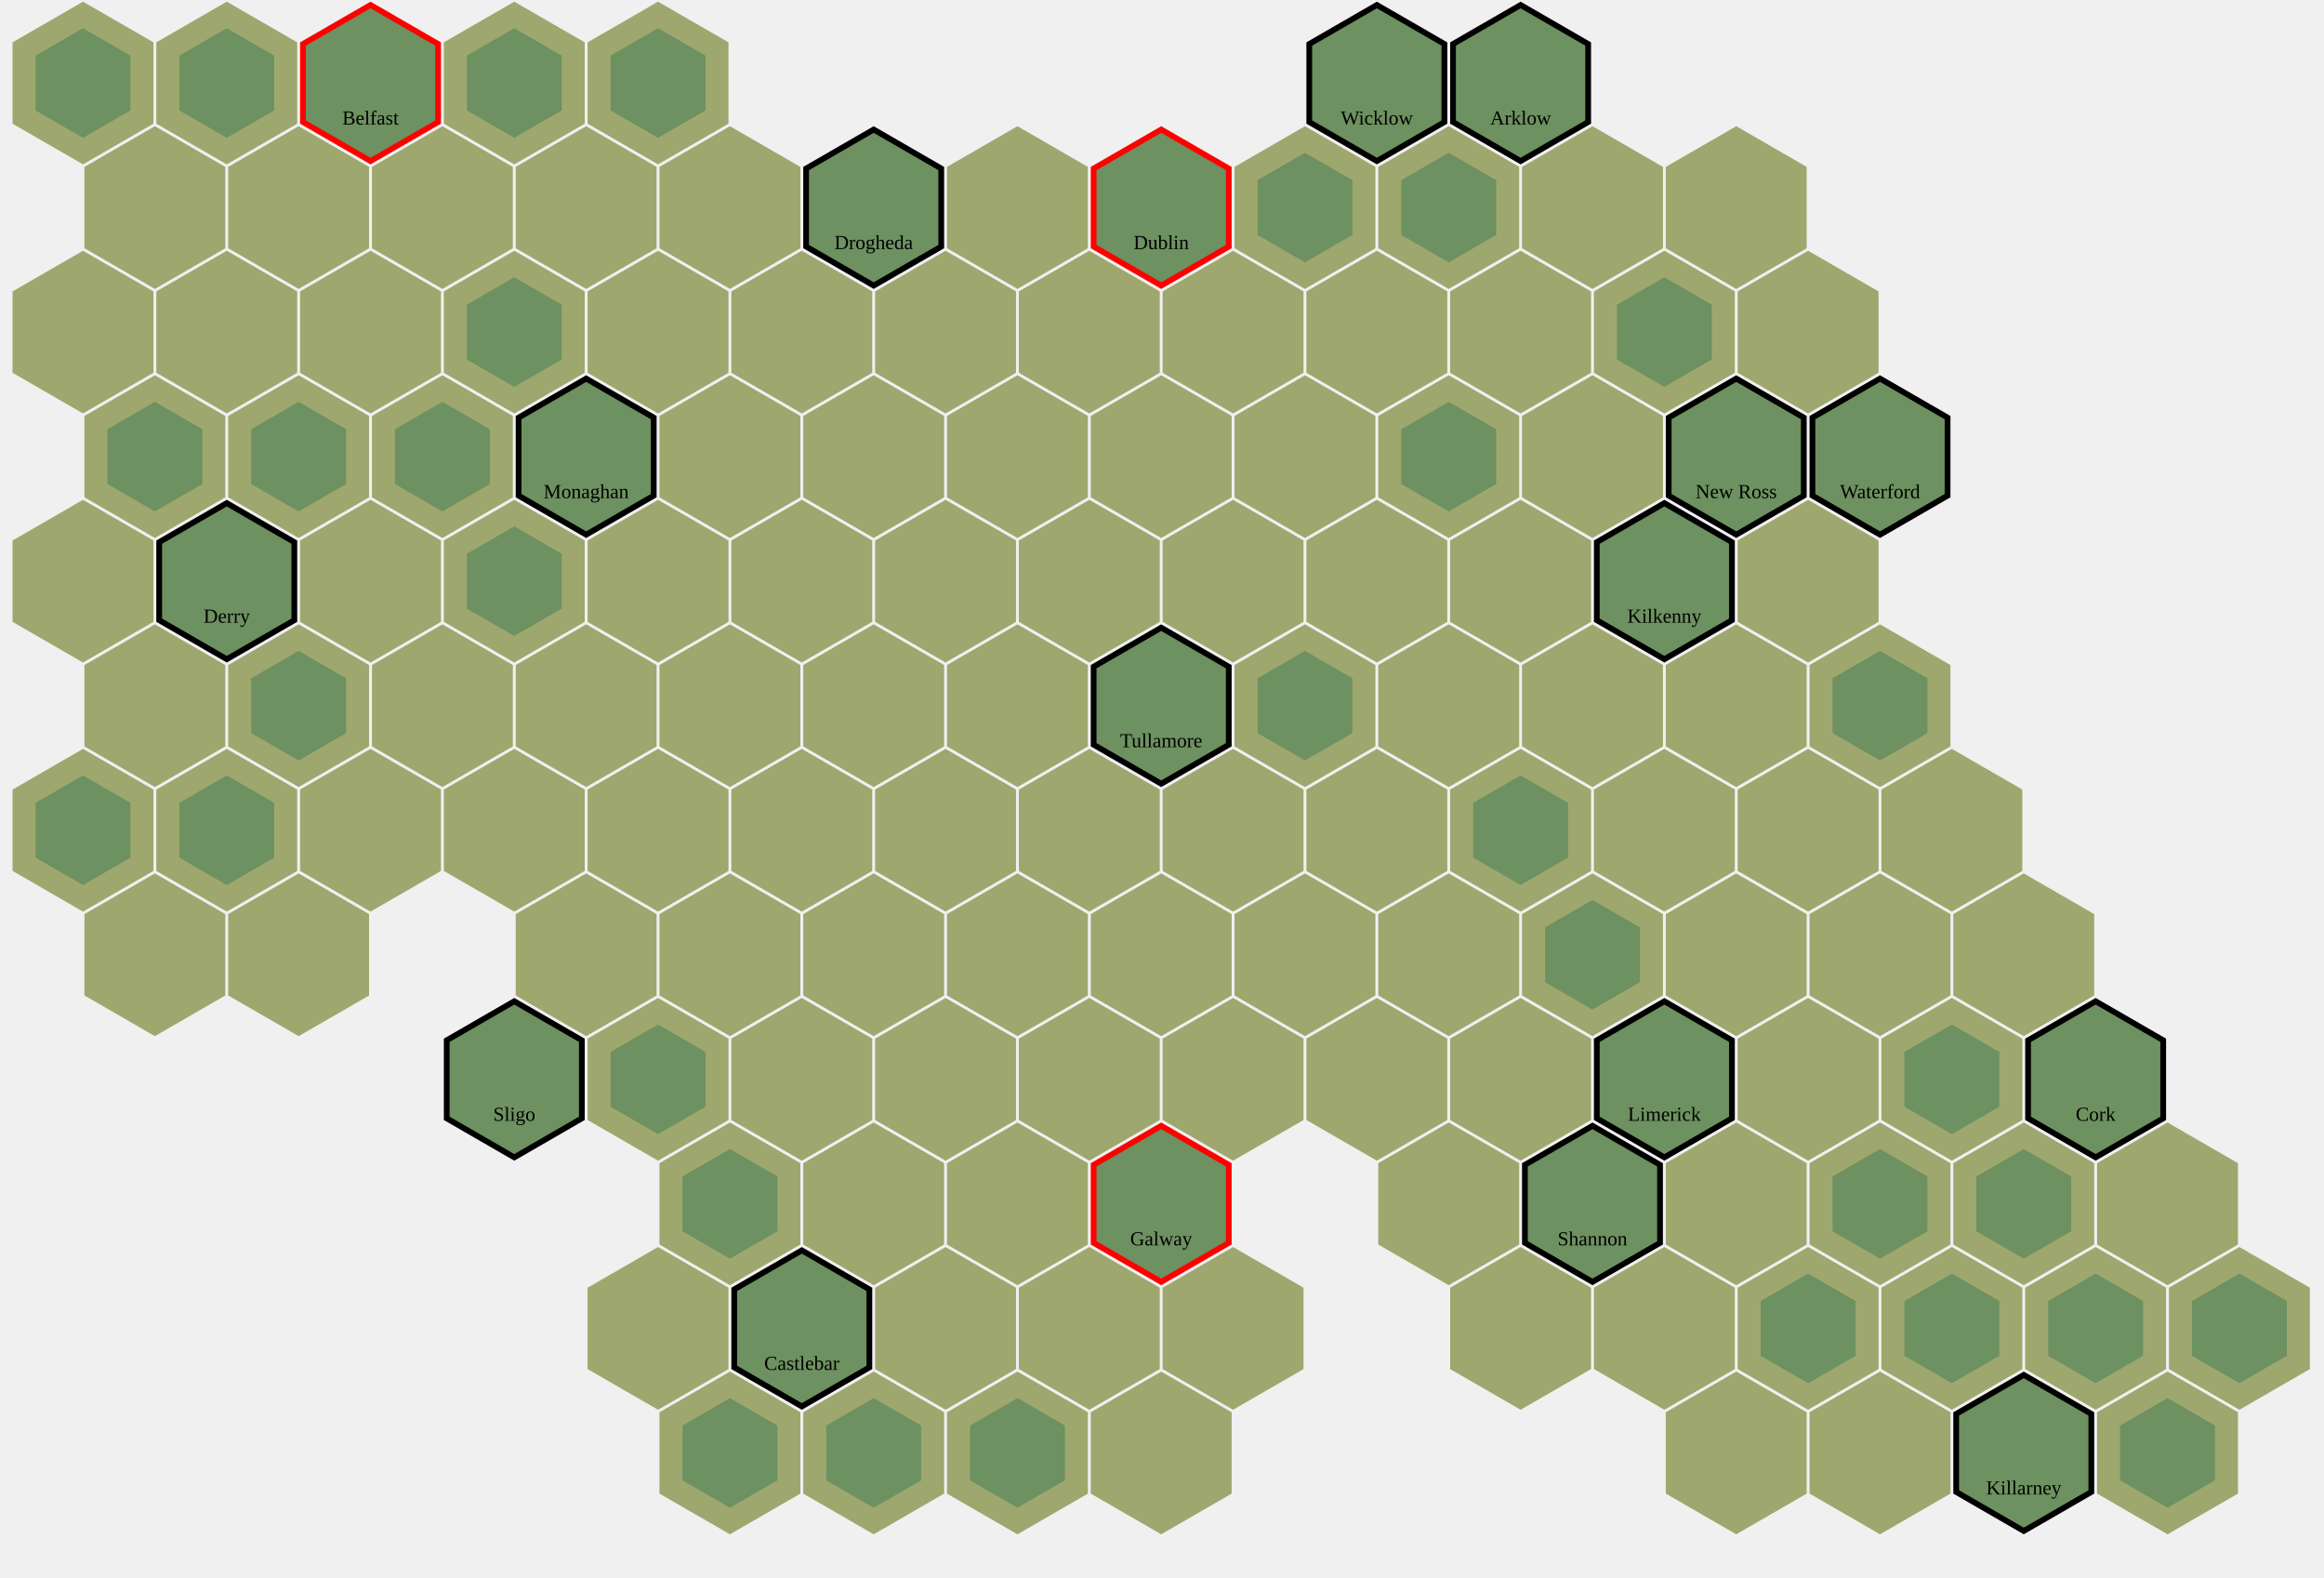
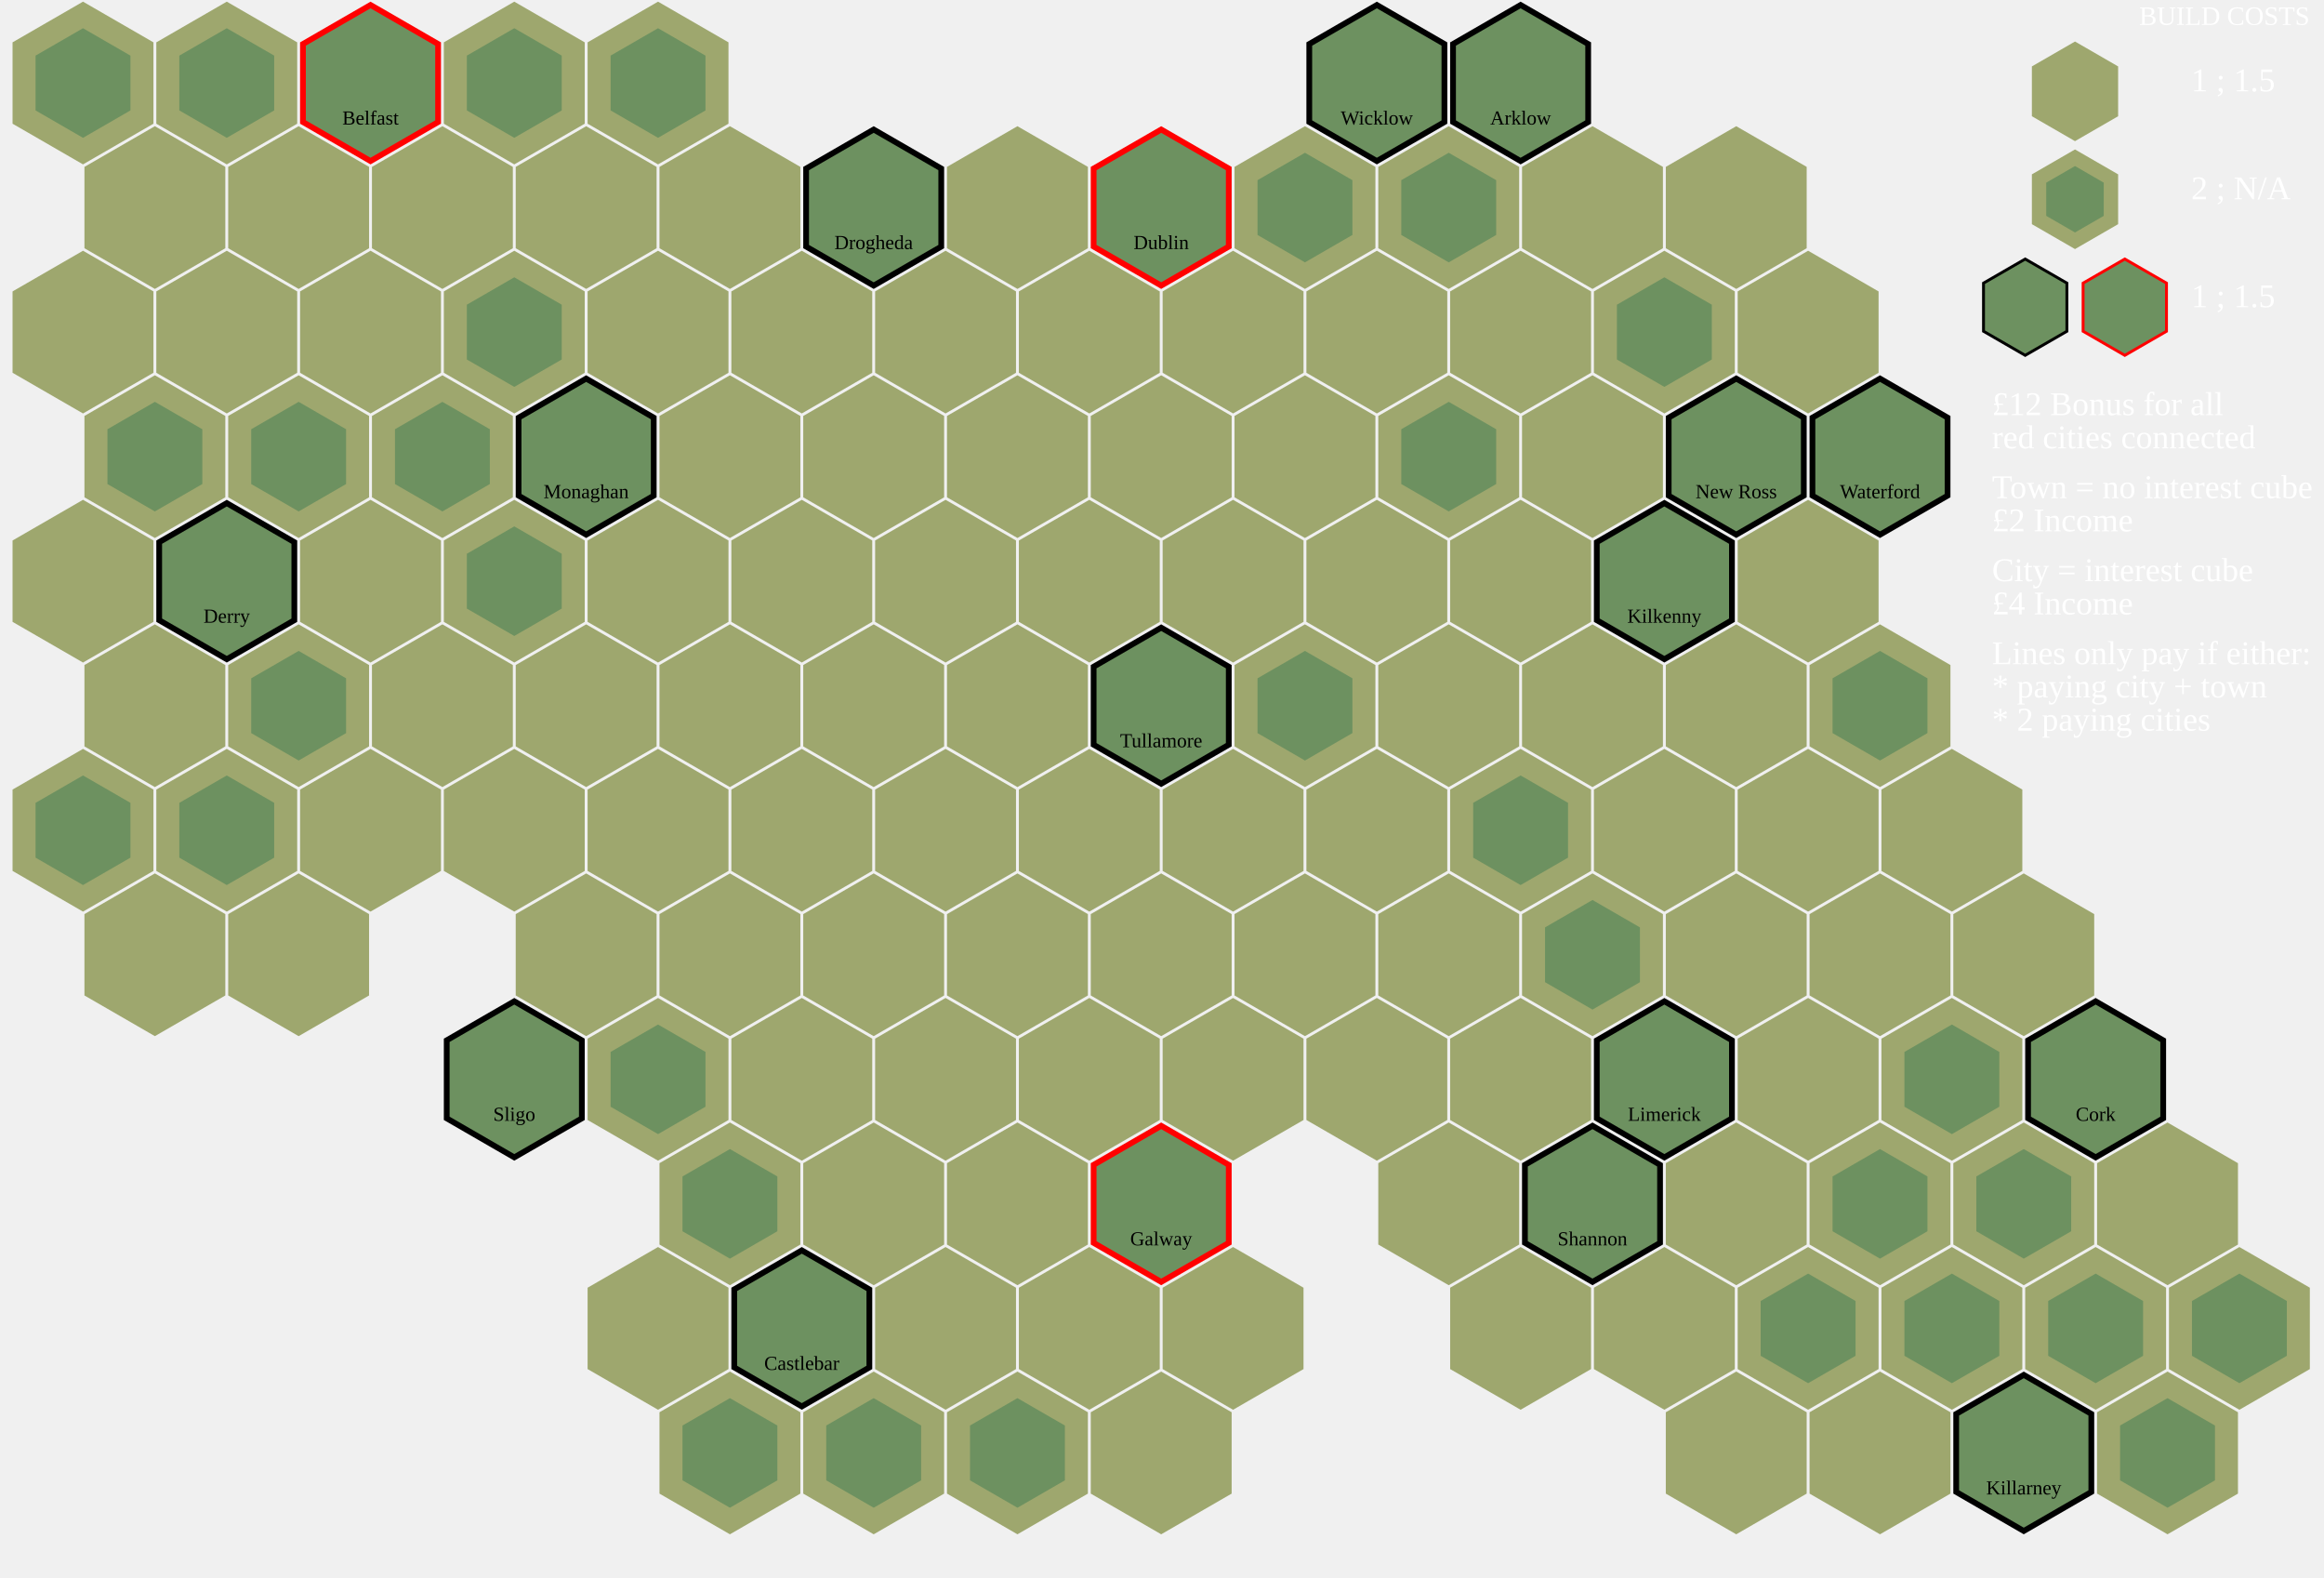
<svg xmlns="http://www.w3.org/2000/svg" style="background-color: #62887C" version="1.1" width="1400" height="950" viewBox="0 0 1400 950">
  <polygon style="fill: #9EA76E" points="50.0,1.0 92.435,25.5 92.435,74.5 50.0,99.0 7.565,74.5 7.565,25.5" />
  <polygon style="fill: #6D9160" points="50.0,17.0 78.579,33.5 78.579,66.5 50.0,83.0 21.421,66.5 21.421,33.5" />
  <polygon style="fill: #9EA76E" points="136.603,1.0 179.038,25.5 179.038,74.5 136.603,99.0 94.167,74.5 94.167,25.5" />
  <polygon style="fill: #6D9160" points="136.603,17.0 165.181,33.5 165.181,66.5 136.603,83.0 108.024,66.5 108.024,33.5" />
  <polygon style="fill: red" points="223.205,1.0 265.64,25.5 265.64,74.5 223.205,99.0 180.77,74.5 180.77,25.5" />
  <polygon style="fill: #6D9160" points="223.205,5.0 262.176,27.5 262.176,72.5 223.205,95.0 184.234,72.5 184.234,27.5" />
  <text text-anchor="middle" x="223.205" y="75.0">Belfast</text>
  <polygon style="fill: #9EA76E" points="309.808,1.0 352.243,25.5 352.243,74.5 309.808,99.0 267.372,74.5 267.372,25.5" />
  <polygon style="fill: #6D9160" points="309.808,17.0 338.386,33.5 338.386,66.5 309.808,83.0 281.229,66.5 281.229,33.5" />
  <polygon style="fill: #9EA76E" points="396.41,1.0 438.845,25.5 438.845,74.5 396.41,99.0 353.975,74.5 353.975,25.5" />
  <polygon style="fill: #6D9160" points="396.41,17.0 424.989,33.5 424.989,66.5 396.41,83.0 367.831,66.5 367.831,33.5" />
  <polygon style="fill: black" points="829.423,1.0 871.858,25.5 871.858,74.5 829.423,99.0 786.988,74.5 786.988,25.5" />
  <polygon style="fill: #6D9160" points="829.423,5.0 868.394,27.5 868.394,72.5 829.423,95.0 790.452,72.5 790.452,27.5" />
  <text text-anchor="middle" x="829.423" y="75.0">Wicklow</text>
  <polygon style="fill: black" points="916.025,1.0 958.461,25.5 958.461,74.5 916.025,99.0 873.59,74.5 873.59,25.5" />
  <polygon style="fill: #6D9160" points="916.025,5.0 954.997,27.5 954.997,72.5 916.025,95.0 877.054,72.5 877.054,27.5" />
  <text text-anchor="middle" x="916.025" y="75.0">Arklow</text>
  <polygon style="fill: #9EA76E" points="93.301,76.0 135.737,100.5 135.737,149.5 93.301,174.0 50.866,149.5 50.866,100.5" />
  <polygon style="fill: #9EA76E" points="179.904,76.0 222.339,100.5 222.339,149.5 179.904,174.0 137.469,149.5 137.469,100.5" />
  <polygon style="fill: #9EA76E" points="266.506,76.0 308.942,100.5 308.942,149.5 266.506,174.0 224.071,149.5 224.071,100.5" />
  <polygon style="fill: #9EA76E" points="353.109,76.0 395.544,100.5 395.544,149.5 353.109,174.0 310.674,149.5 310.674,100.5" />
  <polygon style="fill: #9EA76E" points="439.711,76.0 482.147,100.5 482.147,149.5 439.711,174.0 397.276,149.5 397.276,100.5" />
  <polygon style="fill: black" points="526.314,76.0 568.749,100.5 568.749,149.5 526.314,174.0 483.879,149.5 483.879,100.5" />
  <polygon style="fill: #6D9160" points="526.314,80.0 565.285,102.5 565.285,147.5 526.314,170.0 487.343,147.5 487.343,102.5" />
  <text text-anchor="middle" x="526.314" y="150.0">Drogheda</text>
  <polygon style="fill: #9EA76E" points="612.917,76.0 655.352,100.5 655.352,149.5 612.917,174.0 570.481,149.5 570.481,100.5" />
  <polygon style="fill: red" points="699.519,76.0 741.954,100.5 741.954,149.5 699.519,174.0 657.084,149.5 657.084,100.5" />
  <polygon style="fill: #6D9160" points="699.519,80.0 738.49,102.5 738.49,147.5 699.519,170.0 660.548,147.5 660.548,102.5" />
  <text text-anchor="middle" x="699.519" y="150.0">Dublin</text>
  <polygon style="fill: #9EA76E" points="786.122,76.0 828.557,100.5 828.557,149.5 786.122,174.0 743.686,149.5 743.686,100.5" />
  <polygon style="fill: #6D9160" points="786.122,92.0 814.7,108.5 814.7,141.5 786.122,158.0 757.543,141.5 757.543,108.5" />
  <polygon style="fill: #9EA76E" points="872.724,76.0 915.159,100.5 915.159,149.5 872.724,174.0 830.289,149.5 830.289,100.5" />
  <polygon style="fill: #6D9160" points="872.724,92.0 901.303,108.5 901.303,141.5 872.724,158.0 844.145,141.5 844.145,108.5" />
  <polygon style="fill: #9EA76E" points="959.327,76.0 1001.762,100.5 1001.762,149.5 959.327,174.0 916.891,149.5 916.891,100.5" />
  <polygon style="fill: #9EA76E" points="1045.929,76.0 1088.364,100.5 1088.364,149.5 1045.929,174.0 1003.494,149.5 1003.494,100.5" />
  <polygon style="fill: #9EA76E" points="50.0,151.0 92.435,175.5 92.435,224.5 50.0,249.0 7.565,224.5 7.565,175.5" />
  <polygon style="fill: #9EA76E" points="136.603,151.0 179.038,175.5 179.038,224.5 136.603,249.0 94.167,224.5 94.167,175.5" />
  <polygon style="fill: #9EA76E" points="223.205,151.0 265.64,175.5 265.64,224.5 223.205,249.0 180.77,224.5 180.77,175.5" />
  <polygon style="fill: #9EA76E" points="309.808,151.0 352.243,175.5 352.243,224.5 309.808,249.0 267.372,224.5 267.372,175.5" />
  <polygon style="fill: #6D9160" points="309.808,167.0 338.386,183.5 338.386,216.5 309.808,233.0 281.229,216.5 281.229,183.5" />
  <polygon style="fill: #9EA76E" points="396.41,151.0 438.845,175.5 438.845,224.5 396.41,249.0 353.975,224.5 353.975,175.5" />
  <polygon style="fill: #9EA76E" points="483.013,151.0 525.448,175.5 525.448,224.5 483.013,249.0 440.577,224.5 440.577,175.5" />
  <polygon style="fill: #9EA76E" points="569.615,151.0 612.05,175.5 612.05,224.5 569.615,249.0 527.18,224.5 527.18,175.5" />
  <polygon style="fill: #9EA76E" points="656.218,151.0 698.653,175.5 698.653,224.5 656.218,249.0 613.783,224.5 613.783,175.5" />
  <polygon style="fill: #9EA76E" points="742.82,151.0 785.256,175.5 785.256,224.5 742.82,249.0 700.385,224.5 700.385,175.5" />
  <polygon style="fill: #9EA76E" points="829.423,151.0 871.858,175.5 871.858,224.5 829.423,249.0 786.988,224.5 786.988,175.5" />
  <polygon style="fill: #9EA76E" points="916.025,151.0 958.461,175.5 958.461,224.5 916.025,249.0 873.59,224.5 873.59,175.5" />
  <polygon style="fill: #9EA76E" points="1002.628,151.0 1045.063,175.5 1045.063,224.5 1002.628,249.0 960.193,224.5 960.193,175.5" />
  <polygon style="fill: #6D9160" points="1002.628,167.0 1031.207,183.5 1031.207,216.5 1002.628,233.0 974.049,216.5 974.049,183.5" />
  <polygon style="fill: #9EA76E" points="1089.23,151.0 1131.666,175.5 1131.666,224.5 1089.23,249.0 1046.795,224.5 1046.795,175.5" />
  <polygon style="fill: #9EA76E" points="93.301,226.0 135.737,250.5 135.737,299.5 93.301,324.0 50.866,299.5 50.866,250.5" />
  <polygon style="fill: #6D9160" points="93.301,242.0 121.88,258.5 121.88,291.5 93.301,308.0 64.722,291.5 64.722,258.5" />
  <polygon style="fill: #9EA76E" points="179.904,226.0 222.339,250.5 222.339,299.5 179.904,324.0 137.469,299.5 137.469,250.5" />
  <polygon style="fill: #6D9160" points="179.904,242.0 208.483,258.5 208.483,291.5 179.904,308.0 151.325,291.5 151.325,258.5" />
  <polygon style="fill: #9EA76E" points="266.506,226.0 308.942,250.5 308.942,299.5 266.506,324.0 224.071,299.5 224.071,250.5" />
  <polygon style="fill: #6D9160" points="266.506,242.0 295.085,258.5 295.085,291.5 266.506,308.0 237.928,291.5 237.928,258.5" />
  <polygon style="fill: black" points="353.109,226.0 395.544,250.5 395.544,299.5 353.109,324.0 310.674,299.5 310.674,250.5" />
  <polygon style="fill: #6D9160" points="353.109,230.0 392.08,252.5 392.08,297.5 353.109,320.0 314.138,297.5 314.138,252.5" />
  <text text-anchor="middle" x="353.109" y="300.0">Monaghan</text>
  <polygon style="fill: #9EA76E" points="439.711,226.0 482.147,250.5 482.147,299.5 439.711,324.0 397.276,299.5 397.276,250.5" />
  <polygon style="fill: #9EA76E" points="526.314,226.0 568.749,250.5 568.749,299.5 526.314,324.0 483.879,299.5 483.879,250.5" />
  <polygon style="fill: #9EA76E" points="612.917,226.0 655.352,250.5 655.352,299.5 612.917,324.0 570.481,299.5 570.481,250.5" />
  <polygon style="fill: #9EA76E" points="699.519,226.0 741.954,250.5 741.954,299.5 699.519,324.0 657.084,299.5 657.084,250.5" />
  <polygon style="fill: #9EA76E" points="786.122,226.0 828.557,250.5 828.557,299.5 786.122,324.0 743.686,299.5 743.686,250.5" />
  <polygon style="fill: #9EA76E" points="872.724,226.0 915.159,250.5 915.159,299.5 872.724,324.0 830.289,299.5 830.289,250.5" />
  <polygon style="fill: #6D9160" points="872.724,242.0 901.303,258.5 901.303,291.5 872.724,308.0 844.145,291.5 844.145,258.5" />
  <polygon style="fill: #9EA76E" points="959.327,226.0 1001.762,250.5 1001.762,299.5 959.327,324.0 916.891,299.5 916.891,250.5" />
  <polygon style="fill: black" points="1045.929,226.0 1088.364,250.5 1088.364,299.5 1045.929,324.0 1003.494,299.5 1003.494,250.5" />
  <polygon style="fill: #6D9160" points="1045.929,230.0 1084.9,252.5 1084.9,297.5 1045.929,320.0 1006.958,297.5 1006.958,252.5" />
  <text text-anchor="middle" x="1045.929" y="300.0">New Ross</text>
  <polygon style="fill: black" points="1132.532,226.0 1174.967,250.5 1174.967,299.5 1132.532,324.0 1090.097,299.5 1090.097,250.5" />
  <polygon style="fill: #6D9160" points="1132.532,230.0 1171.503,252.5 1171.503,297.5 1132.532,320.0 1093.561,297.5 1093.561,252.5" />
  <text text-anchor="middle" x="1132.532" y="300.0">Waterford</text>
  <polygon style="fill: #9EA76E" points="50.0,301.0 92.435,325.5 92.435,374.5 50.0,399.0 7.565,374.5 7.565,325.5" />
  <polygon style="fill: black" points="136.603,301.0 179.038,325.5 179.038,374.5 136.603,399.0 94.167,374.5 94.167,325.5" />
  <polygon style="fill: #6D9160" points="136.603,305.0 175.574,327.5 175.574,372.5 136.603,395.0 97.631,372.5 97.631,327.5" />
  <text text-anchor="middle" x="136.603" y="375.0">Derry</text>
  <polygon style="fill: #9EA76E" points="223.205,301.0 265.64,325.5 265.64,374.5 223.205,399.0 180.77,374.5 180.77,325.5" />
  <polygon style="fill: #9EA76E" points="309.808,301.0 352.243,325.5 352.243,374.5 309.808,399.0 267.372,374.5 267.372,325.5" />
  <polygon style="fill: #6D9160" points="309.808,317.0 338.386,333.5 338.386,366.5 309.808,383.0 281.229,366.5 281.229,333.5" />
  <polygon style="fill: #9EA76E" points="396.41,301.0 438.845,325.5 438.845,374.5 396.41,399.0 353.975,374.5 353.975,325.5" />
  <polygon style="fill: #9EA76E" points="483.013,301.0 525.448,325.5 525.448,374.5 483.013,399.0 440.577,374.5 440.577,325.5" />
  <polygon style="fill: #9EA76E" points="569.615,301.0 612.05,325.5 612.05,374.5 569.615,399.0 527.18,374.5 527.18,325.5" />
  <polygon style="fill: #9EA76E" points="656.218,301.0 698.653,325.5 698.653,374.5 656.218,399.0 613.783,374.5 613.783,325.5" />
  <polygon style="fill: #9EA76E" points="742.82,301.0 785.256,325.5 785.256,374.5 742.82,399.0 700.385,374.5 700.385,325.5" />
  <polygon style="fill: #9EA76E" points="829.423,301.0 871.858,325.5 871.858,374.5 829.423,399.0 786.988,374.5 786.988,325.5" />
  <polygon style="fill: #9EA76E" points="916.025,301.0 958.461,325.5 958.461,374.5 916.025,399.0 873.59,374.5 873.59,325.5" />
  <polygon style="fill: black" points="1002.628,301.0 1045.063,325.5 1045.063,374.5 1002.628,399.0 960.193,374.5 960.193,325.5" />
  <polygon style="fill: #6D9160" points="1002.628,305.0 1041.599,327.5 1041.599,372.5 1002.628,395.0 963.657,372.5 963.657,327.5" />
  <text text-anchor="middle" x="1002.628" y="375.0">Kilkenny</text>
  <polygon style="fill: #9EA76E" points="1089.23,301.0 1131.666,325.5 1131.666,374.5 1089.23,399.0 1046.795,374.5 1046.795,325.5" />
  <polygon style="fill: #9EA76E" points="93.301,376.0 135.737,400.5 135.737,449.5 93.301,474.0 50.866,449.5 50.866,400.5" />
  <polygon style="fill: #9EA76E" points="179.904,376.0 222.339,400.5 222.339,449.5 179.904,474.0 137.469,449.5 137.469,400.5" />
  <polygon style="fill: #6D9160" points="179.904,392.0 208.483,408.5 208.483,441.5 179.904,458.0 151.325,441.5 151.325,408.5" />
  <polygon style="fill: #9EA76E" points="266.506,376.0 308.942,400.5 308.942,449.5 266.506,474.0 224.071,449.5 224.071,400.5" />
  <polygon style="fill: #9EA76E" points="353.109,376.0 395.544,400.5 395.544,449.5 353.109,474.0 310.674,449.5 310.674,400.5" />
  <polygon style="fill: #9EA76E" points="439.711,376.0 482.147,400.5 482.147,449.5 439.711,474.0 397.276,449.5 397.276,400.5" />
  <polygon style="fill: #9EA76E" points="526.314,376.0 568.749,400.5 568.749,449.5 526.314,474.0 483.879,449.5 483.879,400.5" />
  <polygon style="fill: #9EA76E" points="612.917,376.0 655.352,400.5 655.352,449.5 612.917,474.0 570.481,449.5 570.481,400.5" />
  <polygon style="fill: black" points="699.519,376.0 741.954,400.5 741.954,449.5 699.519,474.0 657.084,449.5 657.084,400.5" />
  <polygon style="fill: #6D9160" points="699.519,380.0 738.49,402.5 738.49,447.5 699.519,470.0 660.548,447.5 660.548,402.5" />
  <text text-anchor="middle" x="699.519" y="450.0">Tullamore</text>
  <polygon style="fill: #9EA76E" points="786.122,376.0 828.557,400.5 828.557,449.5 786.122,474.0 743.686,449.5 743.686,400.5" />
  <polygon style="fill: #6D9160" points="786.122,392.0 814.7,408.5 814.7,441.5 786.122,458.0 757.543,441.5 757.543,408.5" />
  <polygon style="fill: #9EA76E" points="872.724,376.0 915.159,400.5 915.159,449.5 872.724,474.0 830.289,449.5 830.289,400.5" />
  <polygon style="fill: #9EA76E" points="959.327,376.0 1001.762,400.5 1001.762,449.5 959.327,474.0 916.891,449.5 916.891,400.5" />
  <polygon style="fill: #9EA76E" points="1045.929,376.0 1088.364,400.5 1088.364,449.5 1045.929,474.0 1003.494,449.5 1003.494,400.5" />
  <polygon style="fill: #9EA76E" points="1132.532,376.0 1174.967,400.5 1174.967,449.5 1132.532,474.0 1090.097,449.5 1090.097,400.5" />
  <polygon style="fill: #6D9160" points="1132.532,392.0 1161.111,408.5 1161.111,441.5 1132.532,458.0 1103.953,441.5 1103.953,408.5" />
  <polygon style="fill: #9EA76E" points="50.0,451.0 92.435,475.5 92.435,524.5 50.0,549.0 7.565,524.5 7.565,475.5" />
  <polygon style="fill: #6D9160" points="50.0,467.0 78.579,483.5 78.579,516.5 50.0,533.0 21.421,516.5 21.421,483.5" />
  <polygon style="fill: #9EA76E" points="136.603,451.0 179.038,475.5 179.038,524.5 136.603,549.0 94.167,524.5 94.167,475.5" />
  <polygon style="fill: #6D9160" points="136.603,467.0 165.181,483.5 165.181,516.5 136.603,533.0 108.024,516.5 108.024,483.5" />
  <polygon style="fill: #9EA76E" points="223.205,451.0 265.64,475.5 265.64,524.5 223.205,549.0 180.77,524.5 180.77,475.5" />
  <polygon style="fill: #9EA76E" points="309.808,451.0 352.243,475.5 352.243,524.5 309.808,549.0 267.372,524.5 267.372,475.5" />
  <polygon style="fill: #9EA76E" points="396.41,451.0 438.845,475.5 438.845,524.5 396.41,549.0 353.975,524.5 353.975,475.5" />
  <polygon style="fill: #9EA76E" points="483.013,451.0 525.448,475.5 525.448,524.5 483.013,549.0 440.577,524.5 440.577,475.5" />
  <polygon style="fill: #9EA76E" points="569.615,451.0 612.05,475.5 612.05,524.5 569.615,549.0 527.18,524.5 527.18,475.5" />
  <polygon style="fill: #9EA76E" points="656.218,451.0 698.653,475.5 698.653,524.5 656.218,549.0 613.783,524.5 613.783,475.5" />
  <polygon style="fill: #9EA76E" points="742.82,451.0 785.256,475.5 785.256,524.5 742.82,549.0 700.385,524.5 700.385,475.5" />
  <polygon style="fill: #9EA76E" points="829.423,451.0 871.858,475.5 871.858,524.5 829.423,549.0 786.988,524.5 786.988,475.5" />
  <polygon style="fill: #9EA76E" points="916.025,451.0 958.461,475.5 958.461,524.5 916.025,549.0 873.59,524.5 873.59,475.5" />
  <polygon style="fill: #6D9160" points="916.025,467.0 944.604,483.5 944.604,516.5 916.025,533.0 887.447,516.5 887.447,483.5" />
  <polygon style="fill: #9EA76E" points="1002.628,451.0 1045.063,475.5 1045.063,524.5 1002.628,549.0 960.193,524.5 960.193,475.5" />
  <polygon style="fill: #9EA76E" points="1089.23,451.0 1131.666,475.5 1131.666,524.5 1089.23,549.0 1046.795,524.5 1046.795,475.5" />
  <polygon style="fill: #9EA76E" points="1175.833,451.0 1218.268,475.5 1218.268,524.5 1175.833,549.0 1133.398,524.5 1133.398,475.5" />
  <polygon style="fill: #9EA76E" points="93.301,526.0 135.737,550.5 135.737,599.5 93.301,624.0 50.866,599.5 50.866,550.5" />
  <polygon style="fill: #9EA76E" points="179.904,526.0 222.339,550.5 222.339,599.5 179.904,624.0 137.469,599.5 137.469,550.5" />
  <polygon style="fill: #9EA76E" points="353.109,526.0 395.544,550.5 395.544,599.5 353.109,624.0 310.674,599.5 310.674,550.5" />
  <polygon style="fill: #9EA76E" points="439.711,526.0 482.147,550.5 482.147,599.5 439.711,624.0 397.276,599.5 397.276,550.5" />
  <polygon style="fill: #9EA76E" points="526.314,526.0 568.749,550.5 568.749,599.5 526.314,624.0 483.879,599.5 483.879,550.5" />
  <polygon style="fill: #9EA76E" points="612.917,526.0 655.352,550.5 655.352,599.5 612.917,624.0 570.481,599.5 570.481,550.5" />
  <polygon style="fill: #9EA76E" points="699.519,526.0 741.954,550.5 741.954,599.5 699.519,624.0 657.084,599.5 657.084,550.5" />
  <polygon style="fill: #9EA76E" points="786.122,526.0 828.557,550.5 828.557,599.5 786.122,624.0 743.686,599.5 743.686,550.5" />
  <polygon style="fill: #9EA76E" points="872.724,526.0 915.159,550.5 915.159,599.5 872.724,624.0 830.289,599.5 830.289,550.5" />
  <polygon style="fill: #9EA76E" points="959.327,526.0 1001.762,550.5 1001.762,599.5 959.327,624.0 916.891,599.5 916.891,550.5" />
  <polygon style="fill: #6D9160" points="959.327,542.0 987.906,558.5 987.906,591.5 959.327,608.0 930.748,591.5 930.748,558.5" />
  <polygon style="fill: #9EA76E" points="1045.929,526.0 1088.364,550.5 1088.364,599.5 1045.929,624.0 1003.494,599.5 1003.494,550.5" />
  <polygon style="fill: #9EA76E" points="1132.532,526.0 1174.967,550.5 1174.967,599.5 1132.532,624.0 1090.097,599.5 1090.097,550.5" />
  <polygon style="fill: #9EA76E" points="1219.134,526.0 1261.57,550.5 1261.57,599.5 1219.134,624.0 1176.699,599.5 1176.699,550.5" />
  <polygon style="fill: black" points="309.808,601.0 352.243,625.5 352.243,674.5 309.808,699.0 267.372,674.5 267.372,625.5" />
  <polygon style="fill: #6D9160" points="309.808,605.0 348.779,627.5 348.779,672.5 309.808,695.0 270.836,672.5 270.836,627.5" />
  <text text-anchor="middle" x="309.808" y="675.0">Sligo</text>
  <polygon style="fill: #9EA76E" points="396.41,601.0 438.845,625.5 438.845,674.5 396.41,699.0 353.975,674.5 353.975,625.5" />
  <polygon style="fill: #6D9160" points="396.41,617.0 424.989,633.5 424.989,666.5 396.41,683.0 367.831,666.5 367.831,633.5" />
  <polygon style="fill: #9EA76E" points="483.013,601.0 525.448,625.5 525.448,674.5 483.013,699.0 440.577,674.5 440.577,625.5" />
  <polygon style="fill: #9EA76E" points="569.615,601.0 612.05,625.5 612.05,674.5 569.615,699.0 527.18,674.5 527.18,625.5" />
  <polygon style="fill: #9EA76E" points="656.218,601.0 698.653,625.5 698.653,674.5 656.218,699.0 613.783,674.5 613.783,625.5" />
  <polygon style="fill: #9EA76E" points="742.82,601.0 785.256,625.5 785.256,674.5 742.82,699.0 700.385,674.5 700.385,625.5" />
  <polygon style="fill: #9EA76E" points="829.423,601.0 871.858,625.5 871.858,674.5 829.423,699.0 786.988,674.5 786.988,625.5" />
  <polygon style="fill: #9EA76E" points="916.025,601.0 958.461,625.5 958.461,674.5 916.025,699.0 873.59,674.5 873.59,625.5" />
  <polygon style="fill: black" points="1002.628,601.0 1045.063,625.5 1045.063,674.5 1002.628,699.0 960.193,674.5 960.193,625.5" />
  <polygon style="fill: #6D9160" points="1002.628,605.0 1041.599,627.5 1041.599,672.5 1002.628,695.0 963.657,672.5 963.657,627.5" />
  <text text-anchor="middle" x="1002.628" y="675.0">Limerick</text>
  <polygon style="fill: #9EA76E" points="1089.23,601.0 1131.666,625.5 1131.666,674.5 1089.23,699.0 1046.795,674.5 1046.795,625.5" />
  <polygon style="fill: #9EA76E" points="1175.833,601.0 1218.268,625.5 1218.268,674.5 1175.833,699.0 1133.398,674.5 1133.398,625.5" />
  <polygon style="fill: #6D9160" points="1175.833,617.0 1204.412,633.5 1204.412,666.5 1175.833,683.0 1147.254,666.5 1147.254,633.5" />
  <polygon style="fill: black" points="1262.436,601.0 1304.871,625.5 1304.871,674.5 1262.436,699.0 1220,674.5 1220,625.5" />
  <polygon style="fill: #6D9160" points="1262.436,605.0 1301.407,627.5 1301.407,672.5 1262.436,695.0 1223.464,672.5 1223.464,627.5" />
  <text text-anchor="middle" x="1262.436" y="675.0">Cork</text>
  <polygon style="fill: #9EA76E" points="439.711,676.0 482.147,700.5 482.147,749.5 439.711,774.0 397.276,749.5 397.276,700.5" />
  <polygon style="fill: #6D9160" points="439.711,692.0 468.29,708.5 468.29,741.5 439.711,758.0 411.133,741.5 411.133,708.5" />
  <polygon style="fill: #9EA76E" points="526.314,676.0 568.749,700.5 568.749,749.5 526.314,774.0 483.879,749.5 483.879,700.5" />
  <polygon style="fill: #9EA76E" points="612.917,676.0 655.352,700.5 655.352,749.5 612.917,774.0 570.481,749.5 570.481,700.5" />
  <polygon style="fill: red" points="699.519,676.0 741.954,700.5 741.954,749.5 699.519,774.0 657.084,749.5 657.084,700.5" />
  <polygon style="fill: #6D9160" points="699.519,680.0 738.49,702.5 738.49,747.5 699.519,770.0 660.548,747.5 660.548,702.5" />
  <text text-anchor="middle" x="699.519" y="750.0">Galway</text>
  <polygon style="fill: #9EA76E" points="872.724,676.0 915.159,700.5 915.159,749.5 872.724,774.0 830.289,749.5 830.289,700.5" />
  <polygon style="fill: black" points="959.327,676.0 1001.762,700.5 1001.762,749.5 959.327,774.0 916.891,749.5 916.891,700.5" />
  <polygon style="fill: #6D9160" points="959.327,680.0 998.298,702.5 998.298,747.5 959.327,770.0 920.356,747.5 920.356,702.5" />
  <text text-anchor="middle" x="959.327" y="750.0">Shannon</text>
  <polygon style="fill: #9EA76E" points="1045.929,676.0 1088.364,700.5 1088.364,749.5 1045.929,774.0 1003.494,749.5 1003.494,700.5" />
  <polygon style="fill: #9EA76E" points="1132.532,676.0 1174.967,700.5 1174.967,749.5 1132.532,774.0 1090.097,749.5 1090.097,700.5" />
  <polygon style="fill: #6D9160" points="1132.532,692.0 1161.111,708.5 1161.111,741.5 1132.532,758.0 1103.953,741.5 1103.953,708.5" />
  <polygon style="fill: #9EA76E" points="1219.134,676.0 1261.57,700.5 1261.57,749.5 1219.134,774.0 1176.699,749.5 1176.699,700.5" />
  <polygon style="fill: #6D9160" points="1219.134,692.0 1247.713,708.5 1247.713,741.5 1219.134,758.0 1190.555,741.5 1190.555,708.5" />
  <polygon style="fill: #9EA76E" points="1305.737,676.0 1348.172,700.5 1348.172,749.5 1305.737,774.0 1263.302,749.5 1263.302,700.5" />
  <polygon style="fill: #9EA76E" points="396.41,751.0 438.845,775.5 438.845,824.5 396.41,849.0 353.975,824.5 353.975,775.5" />
  <polygon style="fill: black" points="483.013,751.0 525.448,775.5 525.448,824.5 483.013,849.0 440.577,824.5 440.577,775.5" />
  <polygon style="fill: #6D9160" points="483.013,755.0 521.984,777.5 521.984,822.5 483.013,845.0 444.042,822.5 444.042,777.5" />
  <text text-anchor="middle" x="483.013" y="825.0">Castlebar</text>
  <polygon style="fill: #9EA76E" points="569.615,751.0 612.05,775.5 612.05,824.5 569.615,849.0 527.18,824.5 527.18,775.5" />
  <polygon style="fill: #9EA76E" points="656.218,751.0 698.653,775.5 698.653,824.5 656.218,849.0 613.783,824.5 613.783,775.5" />
  <polygon style="fill: #9EA76E" points="742.82,751.0 785.256,775.5 785.256,824.5 742.82,849.0 700.385,824.5 700.385,775.5" />
  <polygon style="fill: #9EA76E" points="916.025,751.0 958.461,775.5 958.461,824.5 916.025,849.0 873.59,824.5 873.59,775.5" />
  <polygon style="fill: #9EA76E" points="1002.628,751.0 1045.063,775.5 1045.063,824.5 1002.628,849.0 960.193,824.5 960.193,775.5" />
  <polygon style="fill: #9EA76E" points="1089.23,751.0 1131.666,775.5 1131.666,824.5 1089.23,849.0 1046.795,824.5 1046.795,775.5" />
  <polygon style="fill: #6D9160" points="1089.23,767.0 1117.809,783.5 1117.809,816.5 1089.23,833.0 1060.652,816.5 1060.652,783.5" />
  <polygon style="fill: #9EA76E" points="1175.833,751.0 1218.268,775.5 1218.268,824.5 1175.833,849.0 1133.398,824.5 1133.398,775.5" />
  <polygon style="fill: #6D9160" points="1175.833,767.0 1204.412,783.5 1204.412,816.5 1175.833,833.0 1147.254,816.5 1147.254,783.5" />
  <polygon style="fill: #9EA76E" points="1262.436,751.0 1304.871,775.5 1304.871,824.5 1262.436,849.0 1220,824.5 1220,775.5" />
  <polygon style="fill: #6D9160" points="1262.436,767.0 1291.014,783.5 1291.014,816.5 1262.436,833.0 1233.857,816.5 1233.857,783.5" />
  <polygon style="fill: #9EA76E" points="1349.038,751.0 1391.473,775.5 1391.473,824.5 1349.038,849.0 1306.603,824.5 1306.603,775.5" />
  <polygon style="fill: #6D9160" points="1349.038,767.0 1377.617,783.5 1377.617,816.5 1349.038,833.0 1320.459,816.5 1320.459,783.5" />
  <polygon style="fill: #9EA76E" points="439.711,826.0 482.147,850.5 482.147,899.5 439.711,924.0 397.276,899.5 397.276,850.5" />
  <polygon style="fill: #6D9160" points="439.711,842.0 468.29,858.5 468.29,891.5 439.711,908.0 411.133,891.5 411.133,858.5" />
  <polygon style="fill: #9EA76E" points="526.314,826.0 568.749,850.5 568.749,899.5 526.314,924.0 483.879,899.5 483.879,850.5" />
  <polygon style="fill: #6D9160" points="526.314,842.0 554.893,858.5 554.893,891.5 526.314,908.0 497.735,891.5 497.735,858.5" />
  <polygon style="fill: #9EA76E" points="612.917,826.0 655.352,850.5 655.352,899.5 612.917,924.0 570.481,899.5 570.481,850.5" />
  <polygon style="fill: #6D9160" points="612.917,842.0 641.495,858.5 641.495,891.5 612.917,908.0 584.338,891.5 584.338,858.5" />
  <polygon style="fill: #9EA76E" points="699.519,826.0 741.954,850.5 741.954,899.5 699.519,924.0 657.084,899.5 657.084,850.5" />
  <polygon style="fill: #9EA76E" points="1045.929,826.0 1088.364,850.5 1088.364,899.5 1045.929,924.0 1003.494,899.5 1003.494,850.5" />
  <polygon style="fill: #9EA76E" points="1132.532,826.0 1174.967,850.5 1174.967,899.5 1132.532,924.0 1090.097,899.5 1090.097,850.5" />
  <polygon style="fill: black" points="1219.134,826.0 1261.57,850.5 1261.57,899.5 1219.134,924.0 1176.699,899.5 1176.699,850.5" />
  <polygon style="fill: #6D9160" points="1219.134,830.0 1258.105,852.5 1258.105,897.5 1219.134,920.0 1180.163,897.5 1180.163,852.5" />
  <text text-anchor="middle" x="1219.134" y="900.0">Killarney</text>
  <polygon style="fill: #9EA76E" points="1305.737,826.0 1348.172,850.5 1348.172,899.5 1305.737,924.0 1263.302,899.5 1263.302,850.5" />
  <polygon style="fill: #6D9160" points="1305.737,842.0 1334.316,858.5 1334.316,891.5 1305.737,908.0 1277.158,891.5 1277.158,858.5" />
+   <text fill="white" font-size="16px" x="1340" y="15" text-anchor="middle" alignment-baseline="middle">BUILD COSTS</text>
+   <polygon style="fill: #9EA76E" points="1250,25 1275.981,40.0 1275.981,70.0 1250,85 1224.019,70.0 1224.019,40.0" />
+   <text fill="white" font-size="20px" x="1320" y="55" text-anchor="left" alignment-baseline="middle">1 ; 1.5</text>
+   <polygon style="fill: #9EA76E" points="1250,90 1275.981,105.0 1275.981,135.0 1250,150 1224.019,135.0 1224.019,105.0" />
+   <polygon style="fill: #6D9160" points="1250,100 1267.321,110.0 1267.321,130.0 1250,140 1232.679,130.0 1232.679,110.0" />
+   <text fill="white" font-size="20px" x="1320" y="120" text-anchor="left" alignment-baseline="middle">2 ; N/A</text>
+   <polygon style="fill: black" points="1220,155 1245.981,170.0 1245.981,200.0 1220,215 1194.019,200.0 1194.019,170.0" />
+   <polygon style="fill: #6D9160" points="1220,157 1244.249,171.0 1244.249,199.0 1220,213 1195.751,199.0 1195.751,171.0" />
+   <polygon style="fill: red" points="1280,155 1305.981,170.0 1305.981,200.0 1280,215 1254.019,200.0 1254.019,170.0" />
+   <polygon style="fill: #6D9160" points="1280,157 1304.249,171.0 1304.249,199.0 1280,213 1255.751,199.0 1255.751,171.0" />
+   <text fill="white" font-size="20px" x="1320" y="185" text-anchor="left" alignment-baseline="middle">1 ; 1.5</text>
+   <text fill="white" font-size="20px" x="1200" y="250" text-anchor="left" alignment-baseline="middle">£12 Bonus for all</text>
+   <text fill="white" font-size="20px" x="1200" y="270" text-anchor="left" alignment-baseline="middle">red cities connected</text>
+   <text fill="white" font-size="20px" x="1200" y="300" text-anchor="left" alignment-baseline="middle">Town = no interest cube</text>
+   <text fill="white" font-size="20px" x="1200" y="320" text-anchor="left" alignment-baseline="middle">£2 Income</text>
+   <text fill="white" font-size="20px" x="1200" y="350" text-anchor="left" alignment-baseline="middle">City = interest cube</text>
+   <text fill="white" font-size="20px" x="1200" y="370" text-anchor="left" alignment-baseline="middle">£4 Income</text>
+   <text fill="white" font-size="20px" x="1200" y="400" text-anchor="left" alignment-baseline="middle">Lines only pay if either:</text>
+   <text fill="white" font-size="20px" x="1200" y="420" text-anchor="left" alignment-baseline="middle">   * paying city + town</text>
+   <text fill="white" font-size="20px" x="1200" y="440" text-anchor="left" alignment-baseline="middle">   * 2 paying cities</text>
</svg>
